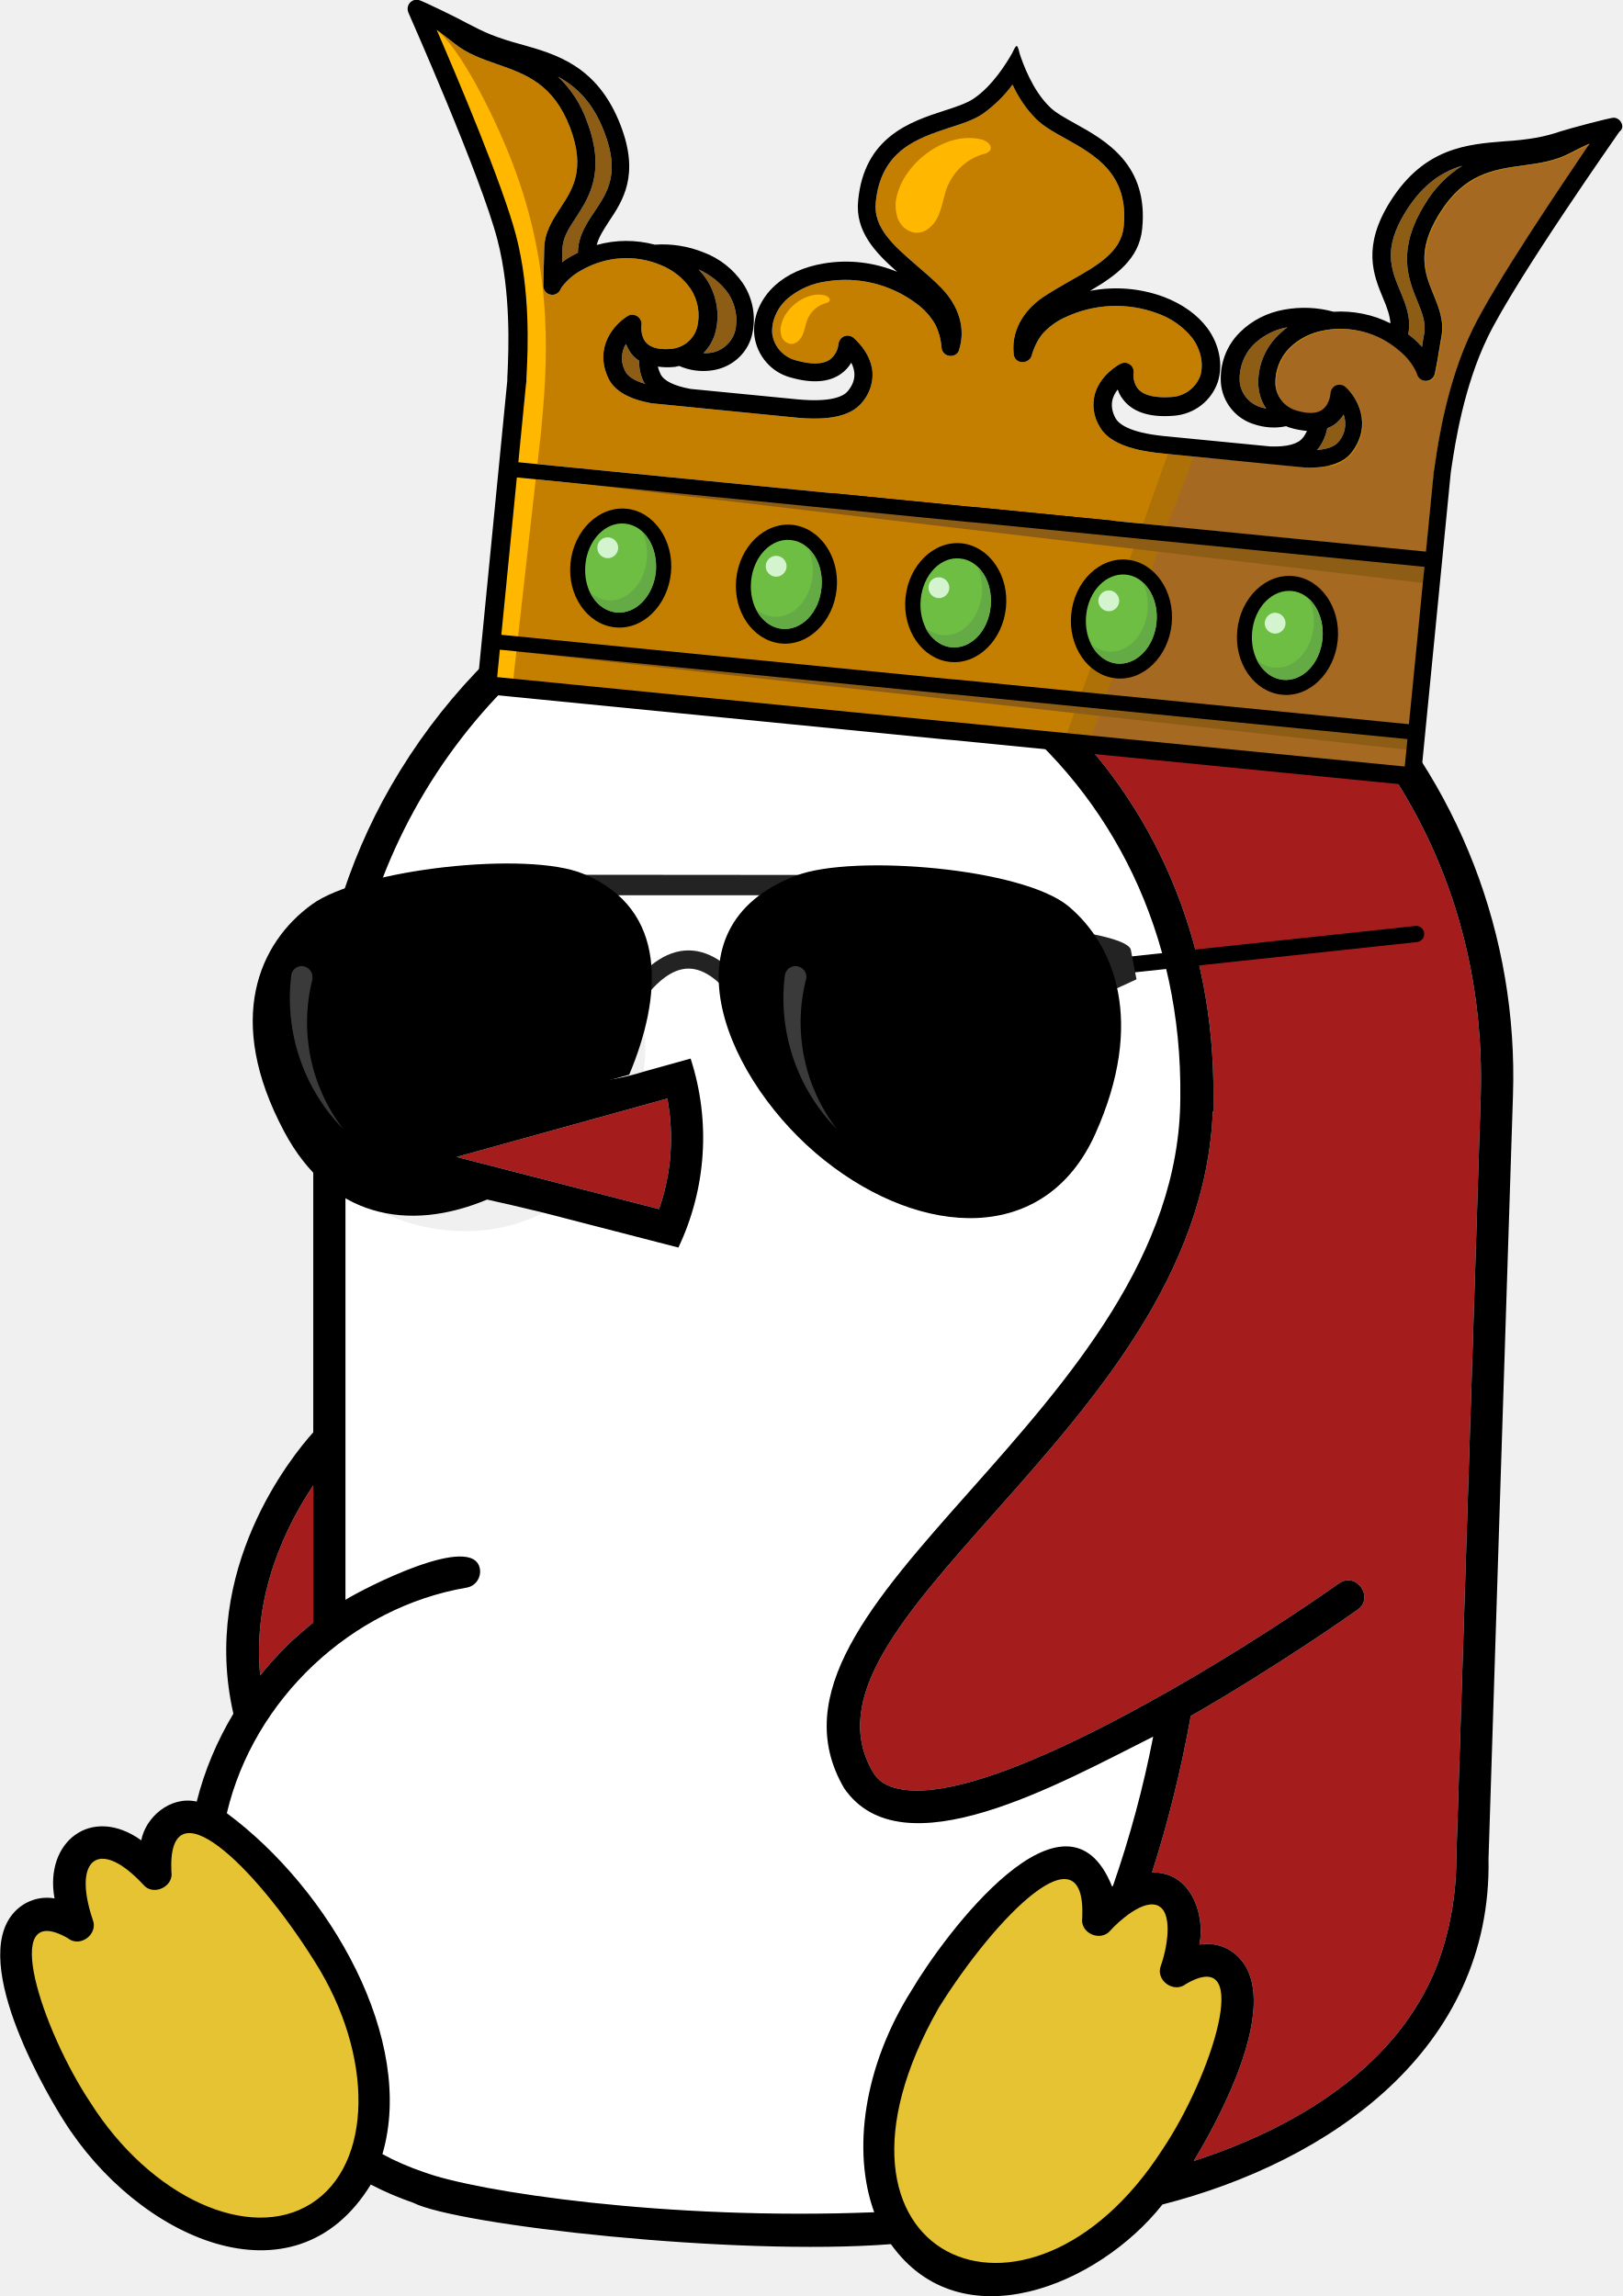
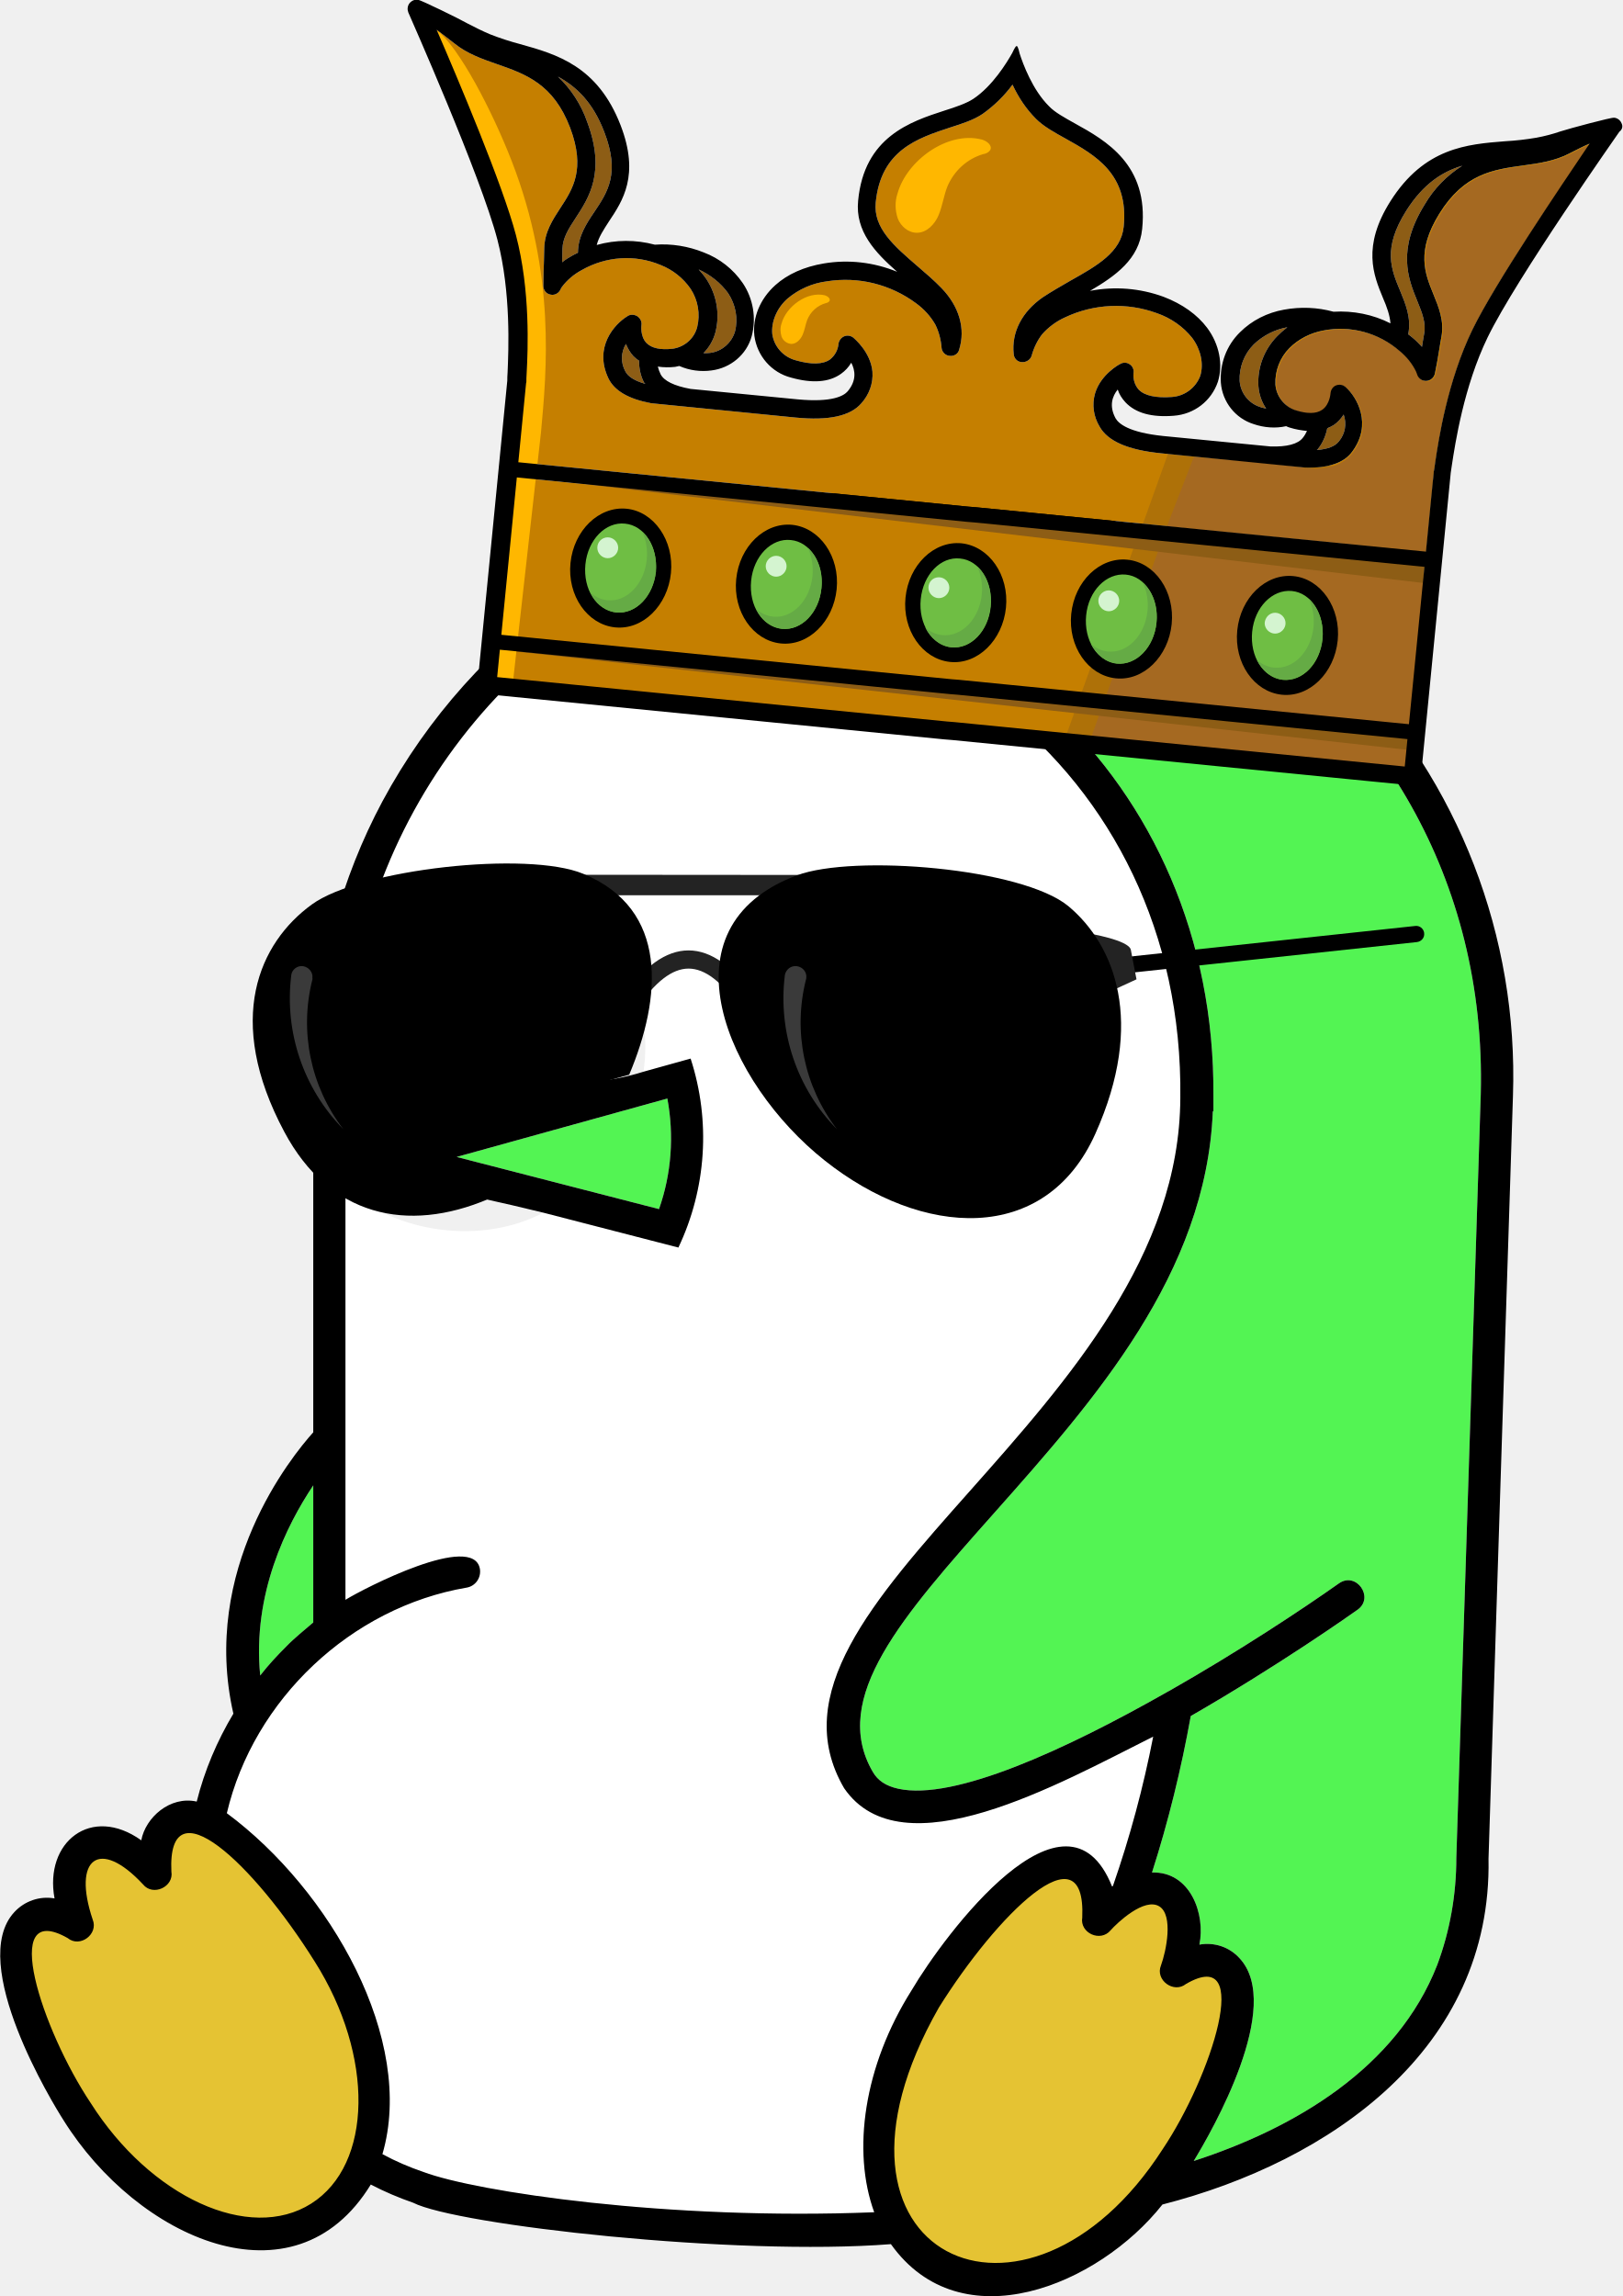
<svg xmlns="http://www.w3.org/2000/svg" version="1.1" id="CrownSunglasses" x="0px" y="0px" viewBox="0 0 544.3 770.4" style="enable-background:new 0 0 544.3 770.4;" xml:space="preserve">
  <style type="text/css">
- 	.st0{fill:#A51C1C;}
+ 	.st0{fill:#53F453;}
	.st1{fill:#E5C333;}
	.st2{fill:#FFFFFF;}
	.st3{fill:#232323;}
	.st4{fill:#3A3A3A;}
	.st5{fill:#C57F00;}
	.st6{opacity:0.4;fill:#8D5D15;enable-background:new    ;}
	.st7{fill:#A56921;}
	.st8{fill:#8D5D15;}
	.st9{fill:#FFB700;}
	.st10{fill:#6FBE44;}
	.st11{fill:#65AB45;}
	.st12{fill:#D4F4D0;}
</style>
  <g id="Color_body">
    <path id="Color_body_2_" class="st0" d="M496.8,367.2c-8.2,256-8.2,256.1-8.2,256.2c0,12.2-2.1,24.4-6.4,35.9   c-13.5,34.6-47.8,54.8-81.7,65.8c6.2-10.2,30.2-52,15.4-68c-3.4-3.8-8.5-5.5-13.5-4.6c2.1-10.2-3-24.6-15.9-24.2   c5.5-17.2,9.8-34.7,13-52.5c29.7-17.1,53.9-34.2,56-35.7c5.7-4.1-0.5-12.9-6.3-8.8c-12.3,8.7-33.6,22.8-56.8,36   c-0.4,0.2-0.8,0.4-1.1,0.6c-33.8,19.2-71.2,36.4-89.9,32.3c-4.1-0.9-6.9-2.7-8.6-5.7c-14.4-24.8,10-52.2,40.9-87   c33.4-37.6,71-80.1,73.2-134.6h0.2c0-0.4,0-5,0-5.2c0.8-105.9-83.4-182.5-185.4-174.3C350.1,133.4,500.6,222.2,496.8,367.2z" />
    <path id="Color_body_1_" class="st0" d="M105.1,498.4v46c-3,2.6-6.3,5.2-9,8c-3.1,3.1-6.1,6.3-8.8,9.8   C84.6,534.8,96.2,511.7,105.1,498.4z" />
    <path id="Color_body" class="st0" d="M153.2,388.2l70.7-19.6c2.3,12.4,1.4,25.2-2.8,37.1L153.2,388.2z" />
  </g>
  <g id="Shape">
    <polygon class="st1" points="368.6,639 363.1,626.9 355,625.3 342.5,636.3 328,646.6 313.7,665.6 302.6,685.4 295.3,712.9    297.2,736.9 308,755.4 318.6,762.3 340.1,765 367.6,755.6 393.6,725.6 409.5,695.1 415.1,670.1 409,658.6 396.3,660.2 396.1,640.7    386.2,633.7 373.6,636.3  " />
    <polygon class="st1" points="52,628.7 40.4,619.7 31.6,618.4 24.4,625.1 24.4,636.3 21.1,643.2 8.7,645.2 5.4,650.9 5.4,663.5    25.8,708.4 43.9,730 65.5,748 87.2,749.4 107.2,743.9 121.9,725.6 125.6,695.1 118,670.1 101.5,642.4 87.3,625.1 73.9,613.4    61.1,609.8 52.5,619.2  " />
    <path class="st2" d="M293.3,742.3c-69.4,2.8-133.6-6.9-151.2-13.5c-4.7-1.6-9.4-3.6-13.8-6c11.2-38.3-17.4-88.6-52.2-114.4   c9-38.2,41.7-69.1,80.5-75.7c2.9-0.5,4.9-3.3,4.4-6.3l0,0c-2.2-12.3-38.6,6.4-45.1,10.4V398.5c17,15.4,45.7,19.3,66.4,8.4   l45.3,11.7c9.4-19.8,10.9-42.5,4.1-63.4l-15.8,4.4c6.9-47.9-47.1-84.5-89-61c13.3-36.9,37.8-68.6,70.1-90.8   c103.6-22.8,200.4,49.9,199,160.6c-0.2,52.6-37.7,94.8-70.7,132c-32.4,36.5-60.5,68.1-42.1,99.6c19.4,28.3,72-1.4,103.7-17.3   c-3.3,17-7.8,33.7-13.5,50.1c-0.1,0.1-0.2,0.1-0.3,0.2c-15.4-38.5-56.1,15.9-67.3,34.9C289.8,693.3,285.8,721.7,293.3,742.3z" />
    <path d="M452.1,224.2c-65.9-70-182.3-79.8-260.8-25.6c-26.3,18-47.9,42.2-63,70.3c-6.9,12.9-12.3,26.6-16.2,40.8   c-19.8,18.8-23.2,54.4-7,76.7v94.2c-7.3,8.1-37.9,45.9-26.8,94.4c-5.5,9.2-9.7,19.1-12.3,29.5c-9-2-17.2,5.4-18.6,13   c-16.8-12-32.6,0.6-29.1,19.5c-5-0.9-10.1,0.9-13.5,4.6c-15.9,17.2,13.1,64.5,16.5,69.8C46,751,98.7,775,124.4,733   c4.6,2.4,9.3,4.4,14.2,6.1c14.7,7.5,108,18,160.3,13.9c23.5,33,69.6,13.9,91.1-13.3c56.3-14.4,110.6-52.2,109.4-116   c0-1.5,8.2-256,8.2-256C509.4,314.2,489.4,262.4,452.1,224.2z M153.2,388.2l70.7-19.6c2.3,12.4,1.4,25.2-2.8,37.1L153.2,388.2z    M105.1,498.4v46c-3,2.6-6.3,5.2-9,8c-3.1,3.1-6.1,6.3-8.8,9.8C84.6,534.8,96.2,511.7,105.1,498.4z M104.4,739.4   c-20.7,13.1-53.9-2.1-74-33.8c-16.3-24.4-30.8-68.4-7.7-55.3c4.1,3.4,10.4-1.3,8.4-6.2c-6.9-20.5,2.2-27.6,16.9-11.8   c3.3,4.1,10.4,0.8,9.5-4.3c-1.4-30,27.5-2.7,48.1,30.2C125.6,689.8,125.1,726.3,104.4,739.4L104.4,739.4z M293.3,742.3   c-69.4,2.8-133.6-6.9-151.2-13.5c-4.7-1.6-9.4-3.6-13.8-6c11.2-38.3-17.4-88.6-52.2-114.4c9-38.2,41.7-69.1,80.5-75.7   c2.9-0.5,4.9-3.3,4.4-6.3l0,0c-2.2-12.3-38.6,6.4-45.1,10.4V398.5c-1.5-3.1,7.4-6,66.4,8.4l45.3,11.7c9.4-19.8,10.9-42.5,4.1-63.4   l-15.8,4.4c-24.5,7.8-50.9,2.5-68.6-14.2c-18.9-17.9-20.3-41.5-20.4-46.8c13.3-36.9,37.8-68.6,70.1-90.8   c103.6-22.8,200.4,49.9,199,160.6c-0.2,52.6-37.7,94.8-70.7,132c-32.4,36.5-60.5,68.1-42.1,99.6c19.4,28.3,72-1.4,103.7-17.3   c-3.3,17-7.8,33.7-13.5,50.1c-0.1,0.1-0.2,0.1-0.3,0.2c-15.4-38.5-56.1,15.9-67.3,34.9C289.8,693.3,285.8,721.7,293.3,742.3   L293.3,742.3z M390.1,721.1c-45.6,71-122.7,36.1-75.1-47.5c19.3-30.9,49.4-61,48.1-30.2c-0.9,5.2,6.1,8.4,9.5,4.3   c2.2-2.5,11.4-11.2,16.4-8c4.7,3,2.3,14.9,0.5,19.8c-2,4.9,4.3,9.5,8.4,6.2C420.8,652.4,406.4,696.8,390.1,721.1L390.1,721.1z    M496.8,367.2c-8.2,256-8.2,256.1-8.2,256.2c0,12.2-2.1,24.4-6.4,35.9c-13.5,34.6-47.8,54.8-81.7,65.8c6.2-10.2,30.2-52,15.4-68   c-3.4-3.8-8.5-5.5-13.5-4.6c2.1-10.2-3-24.6-15.9-24.2c5.5-17.2,9.8-34.7,13-52.5c29.7-17.1,53.9-34.2,56-35.7   c5.7-4.1-0.5-12.9-6.3-8.8c-12.3,8.7-33.6,22.8-56.8,36c-0.4,0.2-0.8,0.4-1.1,0.6c-33.8,19.2-71.2,36.4-89.9,32.3   c-4.1-0.9-6.9-2.7-8.6-5.7c-14.4-24.8,10-52.2,40.9-87c33.4-37.6,71-80.1,73.2-134.6h0.2c0-0.4,0-5,0-5.2   c0.8-105.9-83.4-182.5-185.4-174.3C350.1,133.4,500.6,222.2,496.8,367.2z" />
    <path d="M369.8,327.4c-1.5,0-2.7-1.2-2.7-2.7c0-1.4,1-2.5,2.4-2.7l105.3-11.3c1.5-0.2,2.8,0.9,3,2.3c0,0,0,0,0,0.1   c0.2,1.5-0.9,2.8-2.4,3l-105.3,11.3C370,327.4,369.9,327.4,369.8,327.4z" />
    <path class="st3" d="M248.9,337.7c-6.1-9.1-12.2-13.7-18-13.7s-11.8,4.6-18,13.7l-3.5-2.3c7-10.3,14.2-15.6,21.5-15.6   s14.5,5.3,21.4,15.6L248.9,337.7z" />
    <path class="st3" d="M248.7,339l-0.5-0.7c-5.9-8.9-11.7-13.3-17.2-13.3l0,0c-5.5,0-11.3,4.5-17.2,13.3l-0.5,0.7l-5-3.3l0.5-0.8   c7.1-10.6,14.6-16,22.2-16l0,0c7.6,0,15.1,5.4,22.2,16l0.5,0.8L248.7,339z M230.9,323.1L230.9,323.1c6,0,12.1,4.5,18.2,13.4l2-1.3   c-6.6-9.6-13.4-14.5-20.2-14.5l0,0c-6.8,0-13.6,4.9-20.2,14.4l2,1.3C218.9,327.6,225,323.1,230.9,323.1z" />
    <path class="st3" d="M347.9,302.8l-78.5-3.2h-77.5l-77.9,3.1c13.7-5.2,35-8.1,53.1-8.2c0.5,0,1,0,1.4,0l124.8,0.1h1   C312.5,294.6,334.1,297.5,347.9,302.8z" />
    <path class="st3" d="M353.4,303.9l-84-3.5h-77.5l-83.4,3.3l5.1-2c12.9-4.9,33.9-8.2,53.4-8.2l127.2,0.1c19.7,0,40.9,3.3,54,8.3   L353.4,303.9z M269.4,298.6l72.2,3c-12.8-3.8-30.6-6.1-47.3-6.2l-127.2-0.1c-16.6,0.1-34.1,2.4-46.8,6.1l71.6-2.9L269.4,298.6z" />
    <path class="st3" d="M365.2,313.2c0,0,13.5,2.2,14.2,5.5c0.6,3.3,1.9,9.9,1.9,9.9l-12.6,5.8L365.2,313.2z" />
    <path d="M276.7,389.4c32.6,25.9,74,28.5,90.8-9s6.5-63.3-9-76.3c-15.5-12.9-72.1-17.5-91.1-10.4C220.8,311.1,244,363.5,276.7,389.4   z" />
    <path d="M110.5,388.5l100.6-27.9c10.9-25.9,13.4-55.5-15.4-67.4c-18.7-7.8-74.8-1.6-91.1,10.3C87,316.3,75.2,342,95.4,379.8   c15.1,28.3,41.2,34.1,68.5,22.5L110.5,388.5z" />
    <path class="st4" d="M104.8,328.7c-4.4,17.4-0.6,35.9,10.4,50.2c-13.4-13.6-19.8-32.6-17.5-51.5v-0.1c0.2-2,2.1-3.4,4-3.1   s3.4,2.1,3.1,4l0,0C104.9,328.4,104.8,328.5,104.8,328.7z" />
    <path class="st4" d="M270.4,328.7c-4.4,17.4-0.6,35.9,10.4,50.2c-13.4-13.6-19.8-32.6-17.5-51.5v-0.1c0.3-2,2.1-3.4,4.1-3.1   s3.4,2.1,3.1,4C270.5,328.4,270.5,328.5,270.4,328.7z" />
    <g id="Layer_2_1_">
      <path class="st5" d="M494,110.6c-8.4,17.3-11.4,37.1-12.5,44.6c-0.2,1.3-0.3,2.3-0.4,2.7c-0.1,0.2-0.1,0.5-0.1,0.7l-2.6,26.5    l-151-14.9l-2.5-0.2l-151-14.9l2.6-26.5c0.1-0.2,0.1-0.5,0.1-0.7c0-0.5,0-1.4,0.1-2.8c0.4-7.6,1.3-27.6-3.6-46.2    c-4.4-16.8-19.5-52.5-26.6-68.9c1.6,1.2,3.6,2.7,6,4.6c4.2,3.4,9.3,5.2,14.2,6.9c9.8,3.4,19,6.7,24.6,21.4    c5.2,13.9,0.9,20.5-3.3,26.9c-2.6,4-5.3,8.1-5.4,13.5c0,1.3-0.1,2.7-0.1,4.2c-0.1,2.6-0.2,5.5-0.2,8.4c0,1.4,0.9,2.6,2.2,2.9    c1.3,0.4,2.7-0.2,3.4-1.4l0.3-0.6c0.1-0.2,0.2-0.3,0.3-0.5c1.8-2.4,4.1-4.3,6.7-5.7c8.1-4.6,17.8-5.3,26.4-1.7    c4.1,1.6,7.6,4.4,10.1,8c2.5,3.8,3.3,8.5,2.2,12.9c-1,3.8-4.2,6.6-8.1,7.2c-4.3,0.5-7.2-0.2-8.9-1.9c-2.2-2.3-1.7-6-1.7-6    c0.2-1.2-0.4-2.3-1.4-3c-1-0.6-2.3-0.7-3.3,0c-4.4,2.7-11.3,10.4-6.4,20.8c2,4.2,6.8,7,14.4,8.4l48.4,4.8    c11.2,1.1,18.4-0.5,22.1-4.8c2.6-2.9,4-6.7,3.7-10.6c-0.6-6.6-6.1-11.1-6.4-11.4c-0.9-0.7-2.1-0.9-3.2-0.4c-1,0.5-1.7,1.5-1.8,2.6    c-0.2,2-1.2,3.8-2.8,5.1c-2.4,1.7-6.3,1.8-11.5,0.3c-4.2-1.1-7.3-4.6-7.9-8.8c-0.4-4.1,1.5-8.7,5.1-11.9c3.8-3.2,8.4-5.2,13.2-5.8    c10.6-1.7,21.4,1,30,7.4c2.6,1.9,4.8,4.3,6.4,7.1c1.2,2.4,1.9,5.1,2.1,7.8c0.1,1.4,1.3,2.6,2.7,2.7c1.5,0.2,2.9-0.7,3.2-2.1    c2.2-7,0-14.5-5.9-20.6c-2.5-2.6-5.3-5-8.1-7.4c-8-6.9-14.8-12.8-14-21.3c1.7-17.6,14-21.6,24.9-25.2c4.1-1.3,8.1-2.6,11-4.6    c3.8-2.7,7.2-6,10-9.8c2,4.3,4.6,8.2,7.9,11.5c2.5,2.5,6.1,4.5,9.9,6.6c10,5.6,21.3,11.9,19.5,29.6c-0.9,8.5-8.8,13-17.9,18.1    c-3.1,1.8-6.3,3.6-9.3,5.6c-6.9,4.8-10.5,11.7-9.7,19c0.1,1.5,1.3,2.7,2.8,2.7c1.4,0.1,2.8-0.8,3.2-2.1c0.7-2.6,1.9-5.1,3.5-7.2    c2.1-2.4,4.8-4.4,7.7-5.7c9.7-4.6,20.8-5.1,30.9-1.4c4.6,1.6,8.8,4.5,11.8,8.3c2.9,3.9,3.9,8.7,2.7,12.7c-1.5,4-5.2,6.8-9.5,7.1    c-5.3,0.4-9.2-0.4-11.2-2.5c-1.3-1.5-1.9-3.5-1.7-5.5c0.2-1.1-0.3-2.3-1.2-2.9c-0.9-0.7-2.2-0.8-3.2-0.2c-0.3,0.1-6.6,3.5-8.5,9.9    c-1.1,3.8-0.5,7.8,1.5,11.1c2.7,4.9,9.5,7.9,20.7,9l48.4,4.8c7.7,0.2,13-1.6,15.7-5.4c6.8-9.2,1.6-18.2-2.2-21.6    c-0.9-0.8-2.1-1-3.2-0.6s-1.8,1.5-1.9,2.6c0,0-0.2,3.8-2.8,5.6c-2,1.4-5.1,1.4-9.1,0.1c-3.7-1.3-6.3-4.7-6.6-8.6    c-0.2-4.5,1.5-9,4.7-12.2c3.1-3.1,7.1-5.1,11.4-5.9c9.1-1.8,18.6,0.8,25.6,6.9c2.3,1.9,4.2,4.2,5.5,6.9c0.1,0.2,0.1,0.4,0.2,0.5    l0.2,0.6c0.5,1.3,1.7,2.1,3.1,2s2.5-1.1,2.8-2.4c0.6-2.9,1.1-5.7,1.5-8.3c0.2-1.5,0.5-2.8,0.7-4.1c1-5.3-0.9-9.9-2.7-14.3    c-2.9-7.1-5.8-14.4,2-27c8.3-13.4,18-14.8,28.3-16.2c5.2-0.7,10.5-1.5,15.3-4c2.7-1.4,4.9-2.5,6.8-3.3    C523.4,62.9,501.6,95,494,110.6z" />
      <polygon class="st5" points="326.9,175.3 324.4,175.1 173.4,160.2 171.9,175.2 168.2,213 166.7,228 317.7,242.9 320.2,243.1     471.2,258 472.7,243 476.4,205.2 477.9,190.2   " />
      <polygon class="st6" points="356.7,249.5 382.2,178.6 479,188.6 475.8,258.2   " />
      <polygon class="st7" points="365,250.4 390.5,179.5 481.5,194.6 475.8,258.2   " />
      <polygon class="st8" points="474.1,251.8 165.8,217.8 474.8,244.6   " />
      <polygon class="st8" points="477.4,195.6 167.6,159.1 478.4,184.8   " />
      <path class="st8" d="M471.8,70.7c5.7-9,12.1-13.1,18.8-15.1c-5.2,3.3-9.5,7.7-12.6,13c-9.4,15.2-5.6,24.8-2.5,32.4    c1.6,3.9,3,7.4,2.3,11c-0.2,1.3-0.5,2.7-0.7,4.2c0,0.1,0,0.1,0,0.2c-1-1.1-2.1-2.2-3.2-3.1c-0.4-0.4-0.9-0.7-1.4-1.1    c0-0.1,0-0.2,0-0.2c1-5.4-0.9-9.9-2.7-14.3C466.7,90.3,463.8,83.4,471.8,70.7z" />
      <path class="st8" d="M428.5,112.8c-4.4,4.5-6.7,10.6-6.3,16.8c0.2,2.7,1.1,5.3,2.6,7.5c-0.7-0.2-1.5-0.3-2.2-0.6    c-3.8-1.3-6.4-4.7-6.7-8.7c-0.2-4.5,1.5-9,4.7-12.2l0,0c3.1-3,7-5,11.3-5.8C430.6,110.8,429.5,111.8,428.5,112.8z" />
      <path class="st8" d="M244.3,98.4L244.3,98.4c2.5,3.8,3.4,8.4,2.3,12.8c-1.1,3.8-4.4,6.7-8.3,7.2c-0.7,0.1-1.5,0.1-2.3,0.1    c1.9-1.9,3.3-4.3,4-6.9c1.6-6.1,0.5-12.5-2.9-17.8c-0.8-1.2-1.7-2.3-2.7-3.4C238.3,92.2,241.8,94.9,244.3,98.4z" />
      <path class="st8" d="M202.7,44.2c5.4,13.9,1.2,20.2-3.3,26.9c-2.7,4-5.4,8.1-5.5,13.5v0.2c-0.5,0.3-1.1,0.5-1.6,0.8    c-1.3,0.7-2.6,1.5-3.7,2.4v-0.2c0-1.5,0.1-2.9,0.1-4.3c0.1-3.7,2.1-6.8,4.4-10.3c4.5-6.9,10.2-15.5,3.9-32.3    c-2-5.8-5.4-11-9.8-15.2C193.4,29.1,198.9,34.3,202.7,44.2z" />
      <path class="st8" d="M216.5,128.8c-3.5-1-5.8-2.4-6.7-4.2c-1.6-2.9-1.5-6.4,0.2-9.2c0.6,1.5,1.4,2.9,2.5,4.1    c0.6,0.6,1.2,1.1,1.9,1.5c0,2.6,0.5,5.1,1.7,7.4C216.3,128.5,216.4,128.7,216.5,128.8z" />
      <path class="st8" d="M441.8,151c0.1-0.1,0.3-0.3,0.4-0.4c1.6-2,2.6-4.4,3.1-6.9c0.8-0.3,1.5-0.7,2.2-1.1c1.3-0.9,2.4-2.1,3.3-3.5    c1.1,3.1,0.5,6.5-1.6,9C447.9,149.8,445.4,150.7,441.8,151z" />
      <path class="st9" d="M146.5,10.1c7.5,5.7,18.6,27,25.2,44c14.8,38.1,11.7,70.4,9.8,91l-9.6,85.5l-7.4-3.5l9.4-122.9    c0.3-7.7-0.8-15.4-3.3-22.7l-11.9-35.2L146.5,10.1z" />
      <polygon class="st6" points="382,179.8 393.2,148.5 482.6,161.6 479,188.6   " />
      <path class="st10" d="M262.1,213.4c-7.9-0.8-13.5-9.2-12.6-18.8s8.1-16.8,16-16s13.5,9.2,12.6,18.8S270,214.2,262.1,213.4z" />
      <path d="M265.3,181.2c6.5,0.6,11.1,7.8,10.3,16.1s-6.7,14.4-13.3,13.7s-11.1-7.8-10.3-16.1S258.8,180.5,265.3,181.2 M265.8,176.1    c-9.3-0.9-17.7,7.3-18.8,18.2s5.6,20.6,14.9,21.6c9.3,1,17.7-7.3,18.8-18.2S275.1,177.1,265.8,176.1z" />
      <path class="st11" d="M271,183.8c1.4,2.9,1.9,6.2,1.6,9.4c-0.8,8.2-6.7,14.4-13.2,13.7c-2.1-0.2-4.1-1.1-5.7-2.6    c1.8,3.7,5,6.3,8.7,6.7c6.5,0.6,12.4-5.5,13.2-13.7C276.2,191.7,274.3,186.7,271,183.8z" />
      <path class="st10" d="M374.5,225.1c-7.9-0.8-13.5-9.2-12.6-18.8s8.1-16.8,16-16s13.5,9.2,12.6,18.8S382.4,225.9,374.5,225.1z" />
      <path d="M377.7,192.8c6.5,0.6,11.1,7.8,10.3,16.1s-6.7,14.4-13.3,13.7s-11.1-7.8-10.3-16.1S371.2,192.2,377.7,192.8 M378.2,187.8    c-9.3-0.9-17.7,7.3-18.8,18.2s5.6,20.6,14.9,21.6s17.7-7.3,18.8-18.2S387.5,188.7,378.2,187.8z" />
      <path class="st11" d="M383.4,195.5c1.4,2.9,1.9,6.2,1.6,9.4c-0.8,8.2-6.7,14.4-13.3,13.7c-2.1-0.2-4.1-1.1-5.7-2.6    c1.8,3.7,5,6.3,8.7,6.7c6.5,0.6,12.4-5.5,13.3-13.7C388.6,203.4,386.7,198.4,383.4,195.5z" />
      <path class="st10" d="M430.2,230.6c-7.9-0.8-13.5-9.2-12.6-18.8s8.1-16.8,16-16s13.5,9.2,12.6,18.8S438.1,231.4,430.2,230.6z" />
      <path d="M433.4,198.3c6.5,0.6,11.1,7.8,10.3,16.1s-6.7,14.4-13.3,13.7s-11.1-7.8-10.3-16.1S426.9,197.7,433.4,198.3 M433.9,193.3    c-9.3-0.9-17.7,7.3-18.8,18.2s5.6,20.6,14.9,21.6s17.7-7.3,18.8-18.2S443.2,194.2,433.9,193.3L433.9,193.3z" />
      <path class="st11" d="M439.1,200.9c1.4,2.9,1.9,6.2,1.6,9.4c-0.8,8.2-6.7,14.4-13.3,13.7c-2.1-0.2-4.1-1.1-5.7-2.6    c1.8,3.7,5,6.3,8.7,6.7c6.5,0.6,12.4-5.5,13.3-13.7C444.2,208.9,442.3,203.9,439.1,200.9z" />
      <path class="st10" d="M206.5,207.9c-7.9-0.8-13.5-9.2-12.6-18.8s8.1-16.8,16-16s13.5,9.2,12.6,18.8S214.4,208.7,206.5,207.9z" />
      <path d="M209.7,175.7c6.5,0.6,11.1,7.8,10.3,16.1s-6.7,14.4-13.3,13.7s-11.1-7.8-10.3-16.1S203.2,175,209.7,175.7 M210.2,170.7    c-9.3-0.9-17.7,7.3-18.8,18.2s5.6,20.6,14.9,21.6s17.7-7.3,18.8-18.2S219.4,171.6,210.2,170.7L210.2,170.7z" />
      <path class="st11" d="M215.4,178.3c1.4,2.9,1.9,6.2,1.6,9.4c-0.8,8.2-6.7,14.4-13.2,13.7c-2.1-0.2-4.1-1.1-5.7-2.6    c1.8,3.7,5,6.3,8.7,6.7c6.5,0.6,12.4-5.5,13.3-13.7C220.5,186.2,218.6,181.2,215.4,178.3z" />
      <path class="st10" d="M318.9,219.6c-7.9-0.8-13.5-9.2-12.6-18.8s8.1-16.8,16-16s13.5,9.2,12.6,18.8S326.8,220.4,318.9,219.6z" />
      <path d="M322.1,187.4c6.5,0.6,11.1,7.8,10.3,16.1s-6.7,14.4-13.2,13.7s-11.1-7.8-10.3-16.1S315.6,186.7,322.1,187.4 M322.6,182.3    c-9.3-0.9-17.7,7.3-18.8,18.2s5.6,20.6,14.9,21.6s17.7-7.3,18.8-18.2S331.9,183.3,322.6,182.3L322.6,182.3z" />
      <path class="st11" d="M327.8,190c1.4,2.9,1.9,6.2,1.6,9.4c-0.8,8.2-6.7,14.4-13.3,13.7c-2.1-0.2-4.1-1.1-5.7-2.6    c1.8,3.7,5,6.3,8.7,6.7c6.5,0.6,12.4-5.5,13.2-13.7C332.9,197.9,331,192.9,327.8,190z" />
      <path class="st12" d="M203.9,180.3L203.9,180.3c1.9,0,3.5,1.6,3.5,3.5l0,0l0,0c0,1.9-1.6,3.5-3.5,3.5l0,0l0,0    c-1.9,0-3.5-1.6-3.5-3.5l0,0l0,0C200.4,181.8,202,180.3,203.9,180.3L203.9,180.3z" />
      <path class="st12" d="M260.4,186.5L260.4,186.5c1.9,0,3.5,1.6,3.5,3.5l0,0l0,0c0,1.9-1.6,3.5-3.5,3.5l0,0l0,0    c-1.9,0-3.5-1.6-3.5-3.5l0,0l0,0C256.9,188.1,258.5,186.5,260.4,186.5L260.4,186.5z" />
      <path class="st12" d="M315,193.7L315,193.7c1.9,0,3.5,1.6,3.5,3.5l0,0l0,0c0,1.9-1.6,3.5-3.5,3.5l0,0l0,0c-1.9,0-3.5-1.6-3.5-3.5    l0,0l0,0C311.5,195.2,313,193.7,315,193.7L315,193.7z" />
      <path class="st12" d="M372,198.1L372,198.1c1.9,0,3.5,1.6,3.5,3.5l0,0c0,1.9-1.6,3.5-3.5,3.5l0,0c-1.9,0-3.5-1.6-3.5-3.5l0,0    C368.5,199.7,370.1,198.1,372,198.1z" />
      <path class="st12" d="M427.8,205.6L427.8,205.6c1.9,0,3.5,1.6,3.5,3.5l0,0c0,1.9-1.6,3.5-3.5,3.5l0,0c-1.9,0-3.5-1.6-3.5-3.5l0,0    C424.4,207.2,425.9,205.6,427.8,205.6z" />
      <path class="st9" d="M262.2,108.6c-0.5,1.4-0.4,2.9,0,4.3c0.5,1.4,1.8,2.4,3.3,2.5c1.7,0,3.1-1.5,3.8-3.1s0.9-3.3,1.5-4.9    c1.1-2.8,3.4-4.9,6.3-5.7c0.5-0.1,0.9-0.3,1.2-0.7c0.4-0.8-0.6-1.6-1.5-1.9C270.8,97.6,263.7,102.9,262.2,108.6z" />
      <path class="st9" d="M301.1,65c-0.9,2.7-0.8,5.6,0.1,8.3c1,2.6,3.5,4.8,6.4,4.8c3.3,0,6-2.8,7.3-5.9s1.7-6.4,2.9-9.5    c2.2-5.3,6.6-9.4,12.1-11c0.9-0.1,1.8-0.6,2.3-1.3c0.9-1.6-1.2-3.2-2.9-3.6C317.8,43.9,304.1,54,301.1,65z" />
      <path class="st7" d="M400.5,153.4c0,0,20.7,1.2,37.8,3.7h0.1c1.3,0.2,10.6,1.3,15.6-5.4c6.8-9.2,1.6-18.2-2.2-21.6    c-0.9-0.8-2.1-1-3.2-0.6s-1.8,1.5-1.9,2.6c0,0-0.2,3.8-2.8,5.6c-2,1.4-5.1,1.4-9.1,0.1c-3.7-1.3-6.3-4.7-6.6-8.6    c-0.2-4.5,1.5-9,4.7-12.2c3.1-3.1,7.1-5.1,11.4-5.9c9.1-1.8,18.6,0.8,25.6,6.9c2.3,1.9,4.2,4.2,5.5,6.9c0.1,0.2,0.1,0.4,0.2,0.5    l0.2,0.6c0.5,1.3,1.7,2.1,3.1,2c1.4-0.1,2.5-1.1,2.8-2.4c0.6-2.9,1.1-5.7,1.5-8.3c0.2-1.5,0.5-2.8,0.7-4.1c1-5.3-0.9-9.9-2.7-14.3    c-2.9-7.1-5.8-14.4,2-27c8.3-13.4,18-14.8,28.3-16.2c5.2-0.7,10.5-1.5,15.3-4c2.7-1.4,4.9-2.5,6.8-3.3    c-10.1,14.5-32,46.6-39.6,62.2c-8.4,17.3-11.4,37.1-12.5,44.6c-0.2,1.3-0.4,2.3-0.4,2.7c-0.1,0.2-0.1,0.5-0.1,0.7l-2.6,26.5    l-86.9-8.5L400.5,153.4z" />
      <path d="M544,41.3c-0.4-1-1.4-1.7-2.4-1.8h-0.1c-1.1-0.1-14.9,3.6-18,4.6c-2.6,0.9-5.3,1.6-8,2.1c-3.5,0.6-7,1-10.6,1.2    c-12.6,1-27,2.1-38.4,20.1c-9.6,15.2-5.7,24.8-2.5,32.5c1.3,3,2.3,5.8,2.5,8.5c-5.9-3-12.5-4.3-19.1-3.9    c-5.4-1.5-11.1-1.7-16.6-0.7c-5.6,1-10.8,3.6-14.8,7.6c-4.5,4.4-6.8,10.6-6.4,16.9c0.5,6.5,4.9,12,11,13.9    c3.5,1.2,7.3,1.5,10.9,0.7c0.4,0.2,0.9,0.4,1.3,0.5c1.9,0.6,3.8,0.9,5.7,1.1c-0.4,0.8-0.8,1.6-1.4,2.3c-1.6,2.1-5.4,3.1-10.9,2.9    l-35.9-3.5c-11.7-1.2-15-4.2-16-5.9c-2.3-4.2-1.1-7.5,0.7-9.7c0.5,1.6,1.4,3,2.6,4.3c3.4,3.6,8.8,5.1,16.2,4.5    c6.8-0.5,12.6-4.9,14.8-11.4c1.8-5.8,0.5-12.6-3.6-18.1c-3.3-4.4-8.3-8-14.6-10.4c-7.9-2.9-16.4-3.6-24.7-2    c8.5-5,16.5-10.6,17.5-20.8c2.2-21.5-12.1-29.6-22.6-35.4c-3.4-1.9-6.7-3.7-8.6-5.7c-5.6-5.5-8.8-14.3-9.9-17.7c0,0-0.6-2.8-1-2.5    c-0.3-0.4-1.5,2.3-1.5,2.3c-1.8,3.2-6.6,11.1-13.1,15.4c-2.3,1.5-5.8,2.7-9.6,3.9c-11.4,3.7-27,8.8-29,30.3    c-1,10.2,5.7,17.3,13.1,23.8c-7.8-3.2-16.3-4.2-24.6-2.8c-6.6,1.1-12.2,3.6-16.3,7.3c-5.1,4.6-7.7,10.9-7,17    c0.9,6.7,5.7,12.3,12.3,14c7.1,2,12.8,1.6,16.8-1.3c1.4-1,2.5-2.2,3.4-3.7c1.3,2.5,1.9,5.9-1.2,9.6c-1.3,1.5-5.1,3.8-16.8,2.7    l-35.9-3.5c-5.5-1-9-2.7-10.1-5c-0.4-0.8-0.7-1.7-0.9-2.5c1.9,0.3,3.9,0.3,5.8,0.1c0.5-0.1,0.9-0.2,1.4-0.3    c3.4,1.5,7.2,2,10.8,1.5c6.4-0.8,11.8-5.3,13.5-11.5c1.6-6.1,0.5-12.6-3-17.8c-3.2-4.7-7.8-8.3-13.1-10.3    c-5.2-2.1-10.8-3-16.4-2.6c-6.4-1.7-13.1-1.7-19.5,0.1c0.7-2.7,2.3-5.1,4.1-7.9c4.6-6.9,10.4-15.5,3.9-32.3    c-7.7-19.9-21.5-23.8-33.7-27.2c-3.4-0.9-6.8-2-10.1-3.3c-2.6-1.1-5-2.3-7.5-3.6c-2.8-1.6-15.7-7.9-16.7-8h-0.1    c-1.1-0.1-2.1,0.4-2.8,1.3c-0.6,0.9-0.7,2-0.3,3c0.2,0.5,24.4,55,29.9,76.3c4.6,17.7,3.7,37.1,3.4,44.4c-0.1,1.2-0.1,2.1-0.1,2.7    v0.1l-10,101.9c-0.2,1.7,1.1,3.1,2.7,3.3l154,15.2l2.5,0.2l154,15.2c1.7,0.2,3.2-1,3.3-2.7l0,0l10-101.9v-0.1    c0.1-0.6,0.2-1.5,0.4-2.7c1.1-7.2,4-26.4,12-42.9c9.6-19.8,43.9-68.5,44.2-69C544.4,43.4,544.5,42.2,544,41.3z M471.8,70.7    c5.7-9,12.1-13.1,18.8-15.1c-5.2,3.3-9.5,7.7-12.6,13c-9.4,15.2-5.6,24.8-2.5,32.4c1.6,3.9,3,7.4,2.3,11c-0.2,1.3-0.5,2.7-0.7,4.2    c0,0.1,0,0.1,0,0.2c-1-1.1-2.1-2.2-3.2-3.1c-0.4-0.4-0.9-0.7-1.4-1.1c0-0.1,0-0.2,0-0.2c1-5.4-0.9-9.9-2.7-14.3    C466.7,90.3,463.8,83.4,471.8,70.7L471.8,70.7z M428.5,112.8c-4.4,4.5-6.7,10.6-6.3,16.8c0.2,2.7,1.1,5.3,2.6,7.5    c-0.7-0.2-1.5-0.3-2.2-0.6c-3.8-1.3-6.4-4.7-6.7-8.7c-0.2-4.5,1.5-9,4.7-12.2l0,0c3.1-3,7-5,11.3-5.8    C430.6,110.8,429.5,111.8,428.5,112.8z M244.3,98.4L244.3,98.4c2.5,3.8,3.4,8.4,2.3,12.8c-1.1,3.8-4.4,6.7-8.3,7.2    c-0.7,0.1-1.5,0.1-2.3,0.1c1.9-1.9,3.3-4.3,4-6.9c1.6-6.1,0.5-12.5-2.9-17.8c-0.8-1.2-1.7-2.3-2.7-3.4    C238.3,92.2,241.8,94.9,244.3,98.4z M202.7,44.2c5.4,13.9,1.2,20.2-3.3,26.9c-2.7,4-5.4,8.1-5.5,13.5v0.2    c-0.5,0.3-1.1,0.5-1.6,0.8c-1.3,0.7-2.6,1.5-3.7,2.4v-0.2c0-1.5,0.1-2.9,0.1-4.3c0.1-3.7,2.1-6.8,4.4-10.3    c4.5-6.9,10.2-15.5,3.9-32.3c-2-5.8-5.4-11-9.8-15.2C193.4,29.1,198.9,34.3,202.7,44.2L202.7,44.2z M471.3,257.2l-151-14.9    l-2.5-0.2l-151-14.9l0.9-9.2l151,14.9l2.5,0.2l151,14.9L471.3,257.2z M472.7,243l-151-14.9l-2.5-0.2l-151-14.9l5.2-52.8l151,14.9    l2.5,0.2l151,14.9L472.7,243z M494,110.6c-8.4,17.3-11.4,37.1-12.5,44.6c-0.2,1.3-0.3,2.3-0.4,2.7c-0.1,0.2-0.1,0.5-0.1,0.7    l-2.6,26.5l-151-14.9l-2.5-0.2l-151-14.9l2.6-26.5c0.1-0.2,0.1-0.5,0.1-0.7c0-0.5,0-1.4,0.1-2.8c0.4-7.6,1.3-27.6-3.6-46.2    c-4.4-16.8-19.5-52.5-26.6-68.9c1.6,1.2,3.6,2.7,6,4.6c4.2,3.4,9.3,5.2,14.2,6.9c9.8,3.4,19,6.7,24.6,21.4    c5.2,13.9,0.9,20.5-3.3,26.9c-2.6,4-5.3,8.1-5.4,13.5c0,1.3-0.1,2.7-0.1,4.2c-0.1,2.6-0.2,5.5-0.2,8.4c0,1.4,0.9,2.6,2.2,2.9    c1.3,0.4,2.7-0.2,3.4-1.4l0.3-0.6c0.1-0.2,0.2-0.3,0.3-0.5c1.8-2.4,4.1-4.3,6.7-5.7c8.1-4.6,17.8-5.3,26.4-1.7    c4.1,1.6,7.6,4.4,10.1,8c2.5,3.8,3.3,8.5,2.2,12.9c-1,3.8-4.2,6.6-8.1,7.2c-4.3,0.5-7.2-0.2-8.9-1.9c-2.2-2.3-1.7-6-1.7-6    c0.2-1.2-0.4-2.3-1.4-3c-1-0.6-2.3-0.7-3.3,0c-4.4,2.7-11.3,10.4-6.4,20.8c2,4.2,6.8,7,14.4,8.4l48.4,4.8    c11.2,1.1,18.4-0.5,22.1-4.8c2.6-2.9,4-6.7,3.7-10.6c-0.6-6.6-6.1-11.1-6.4-11.4c-0.9-0.7-2.1-0.9-3.2-0.4c-1,0.5-1.7,1.5-1.8,2.6    c-0.2,2-1.2,3.8-2.8,5.1c-2.4,1.7-6.3,1.8-11.5,0.3c-4.2-1.1-7.3-4.6-7.9-8.8c-0.4-4.1,1.5-8.7,5.1-11.9c3.8-3.2,8.4-5.2,13.2-5.8    c10.6-1.7,21.4,1,30,7.4c2.6,1.9,4.8,4.3,6.4,7.1c1.2,2.4,1.9,5.1,2.1,7.8c0.1,1.4,1.3,2.6,2.7,2.7c1.5,0.2,2.9-0.7,3.2-2.1    c2.2-7,0-14.5-5.9-20.6c-2.5-2.6-5.3-5-8.1-7.4c-8-6.9-14.8-12.8-14-21.3c1.7-17.6,14-21.6,24.9-25.2c4.1-1.3,8.1-2.6,11-4.6    c3.8-2.7,7.2-6,10-9.8c2,4.3,4.6,8.2,7.9,11.5c2.5,2.5,6.1,4.5,9.9,6.6c10,5.6,21.3,11.9,19.5,29.6c-0.9,8.5-8.8,13-17.9,18.1    c-3.1,1.8-6.3,3.6-9.3,5.6c-6.9,4.8-10.5,11.7-9.7,19c0.1,1.5,1.3,2.7,2.8,2.7c1.4,0.1,2.8-0.8,3.2-2.1c0.7-2.6,1.9-5.1,3.5-7.2    c2.1-2.4,4.8-4.4,7.7-5.7c9.7-4.6,20.8-5.1,30.9-1.4c4.6,1.6,8.8,4.5,11.8,8.3c2.9,3.9,3.9,8.7,2.7,12.7c-1.5,4-5.2,6.8-9.5,7.1    c-5.3,0.4-9.2-0.4-11.2-2.5c-1.3-1.5-1.9-3.5-1.7-5.5c0.2-1.1-0.3-2.3-1.2-2.9c-0.9-0.7-2.2-0.8-3.2-0.2c-0.3,0.1-6.6,3.5-8.5,9.9    c-1.1,3.8-0.5,7.8,1.5,11.1c2.7,4.9,9.5,7.9,20.7,9l48.4,4.8c7.7,0.2,13-1.6,15.7-5.4c6.8-9.2,1.6-18.2-2.2-21.6    c-0.9-0.8-2.1-1-3.2-0.6s-1.8,1.5-1.9,2.6c0,0-0.2,3.8-2.8,5.6c-2,1.4-5.1,1.4-9.1,0.1c-3.7-1.3-6.3-4.7-6.6-8.6    c-0.2-4.5,1.5-9,4.7-12.2c3.1-3.1,7.1-5.1,11.4-5.9c9.1-1.8,18.6,0.8,25.6,6.9c2.3,1.9,4.2,4.2,5.5,6.9c0.1,0.2,0.1,0.4,0.2,0.5    l0.2,0.6c0.5,1.3,1.7,2.1,3.1,2s2.5-1.1,2.8-2.4c0.6-2.9,1.1-5.7,1.5-8.3c0.2-1.5,0.5-2.8,0.7-4.1c1-5.3-0.9-9.9-2.7-14.3    c-2.9-7.1-5.8-14.4,2-27c8.3-13.4,18-14.8,28.3-16.2c5.2-0.7,10.5-1.5,15.3-4c2.7-1.4,4.9-2.5,6.8-3.3    C523.4,62.9,501.6,95,494,110.6L494,110.6z M216.5,128.8c-3.5-1-5.8-2.4-6.7-4.2c-1.6-2.9-1.5-6.4,0.2-9.2    c0.6,1.5,1.4,2.9,2.5,4.1c0.6,0.6,1.2,1.1,1.9,1.5c0,2.6,0.5,5.1,1.7,7.4C216.3,128.5,216.4,128.7,216.5,128.8L216.5,128.8z     M441.8,151c0.1-0.1,0.3-0.3,0.4-0.4c1.6-2,2.6-4.4,3.1-6.9c0.8-0.3,1.5-0.7,2.2-1.1c1.3-0.9,2.4-2.1,3.3-3.5    c1.1,3.1,0.5,6.5-1.6,9C447.9,149.8,445.4,150.7,441.8,151L441.8,151z" />
    </g>
  </g>
</svg>
